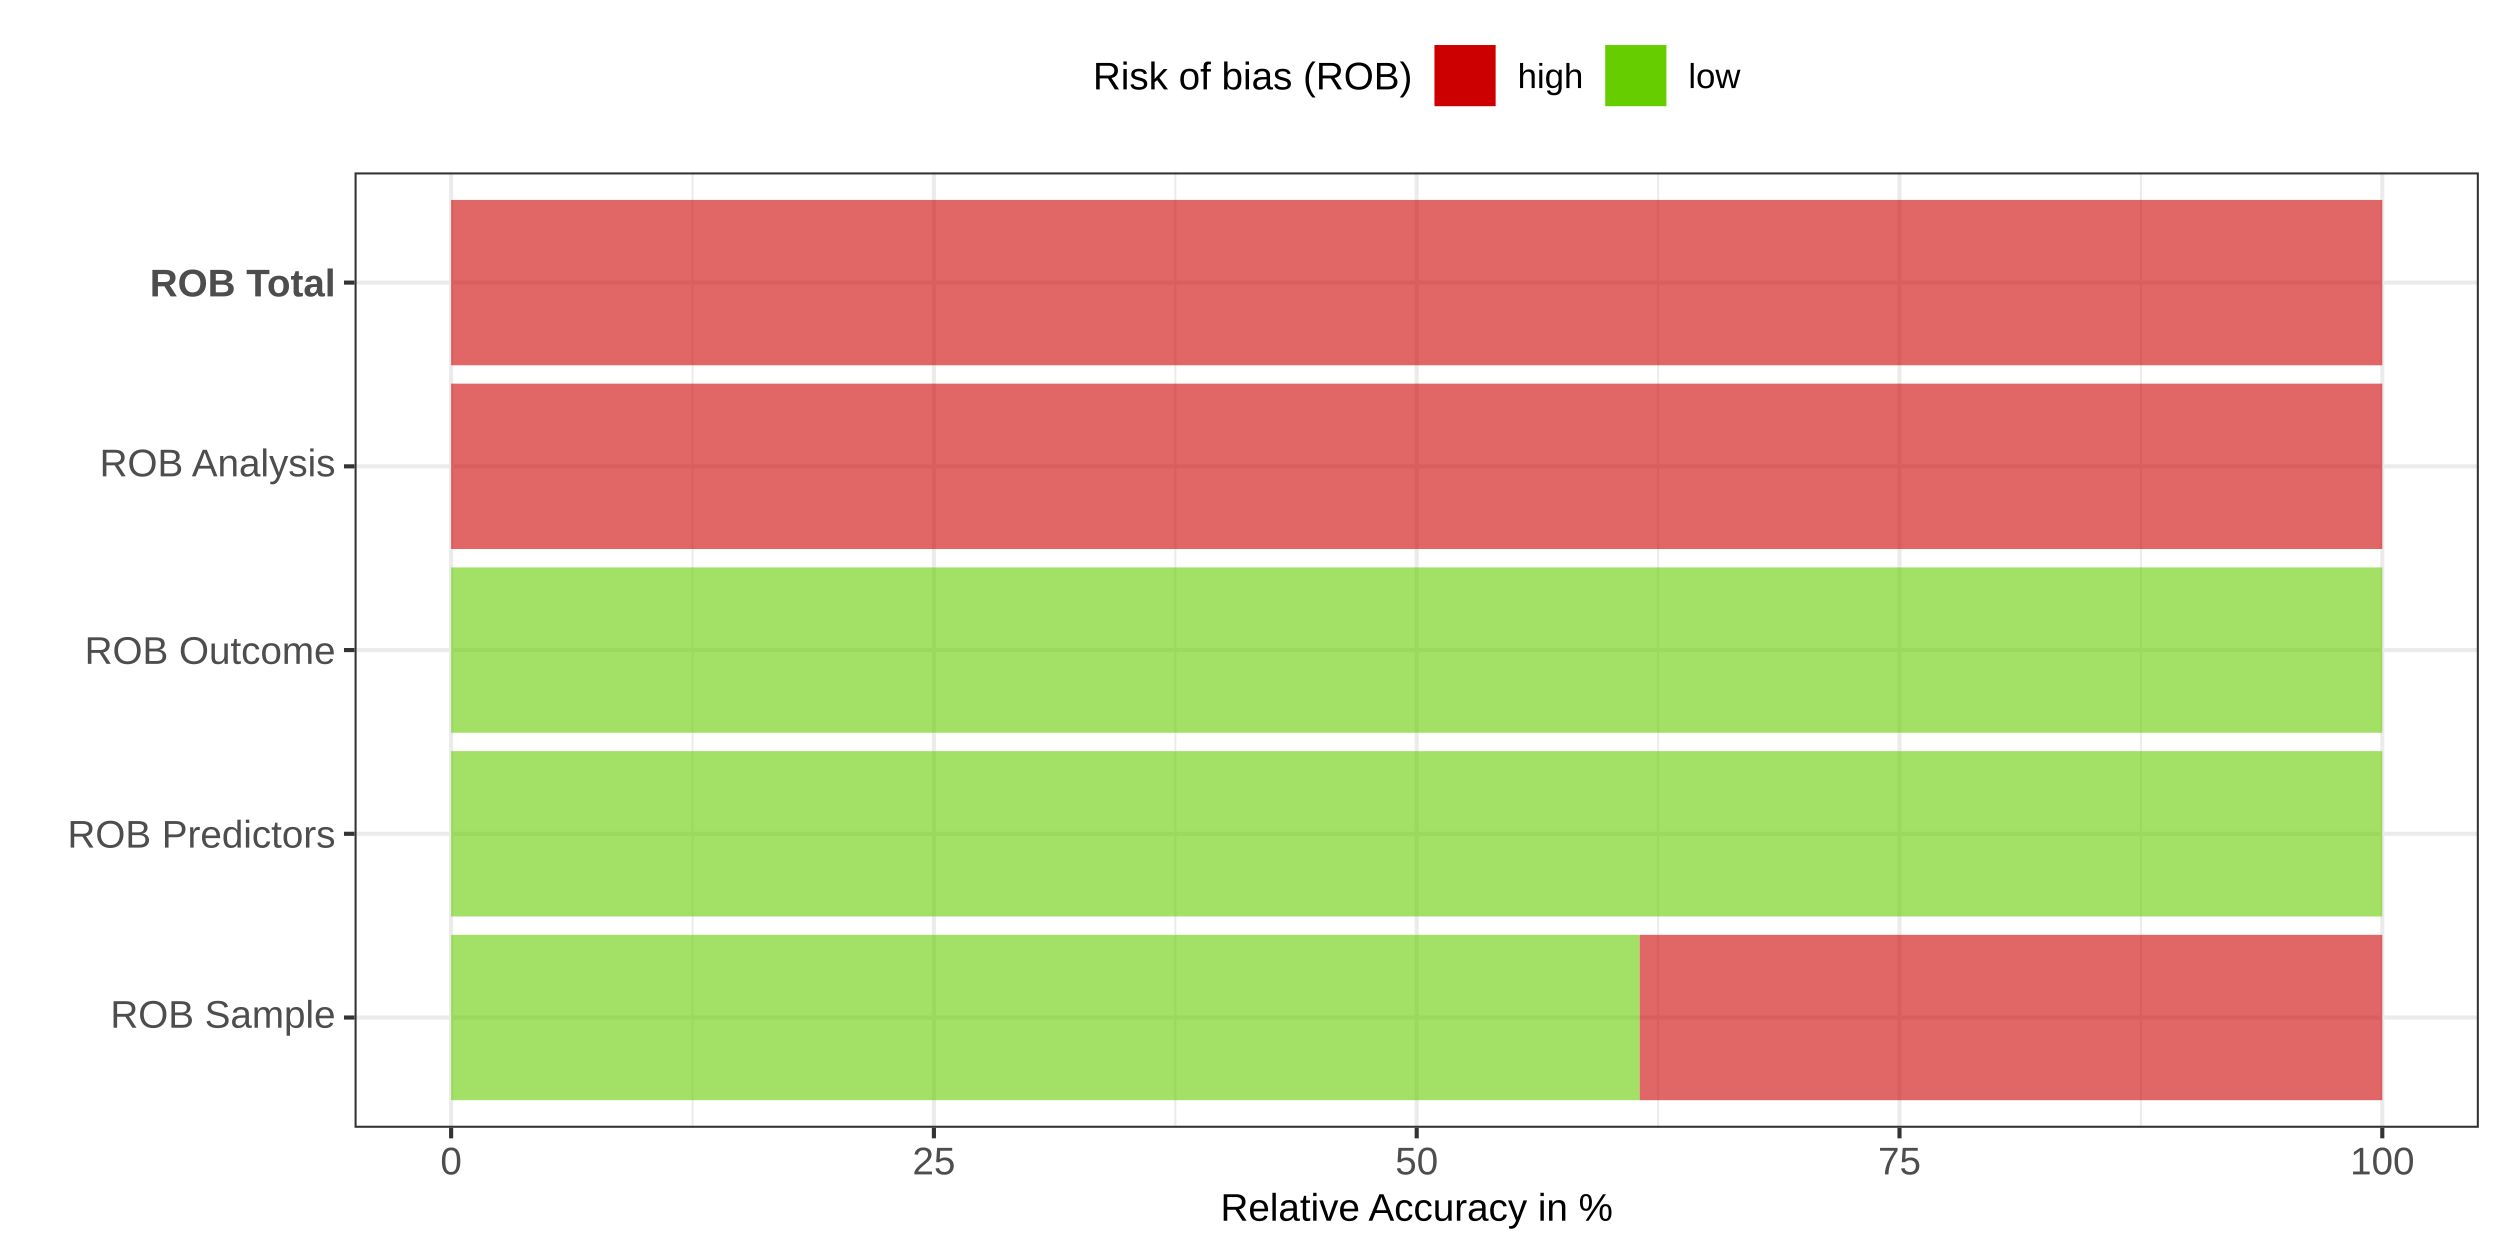
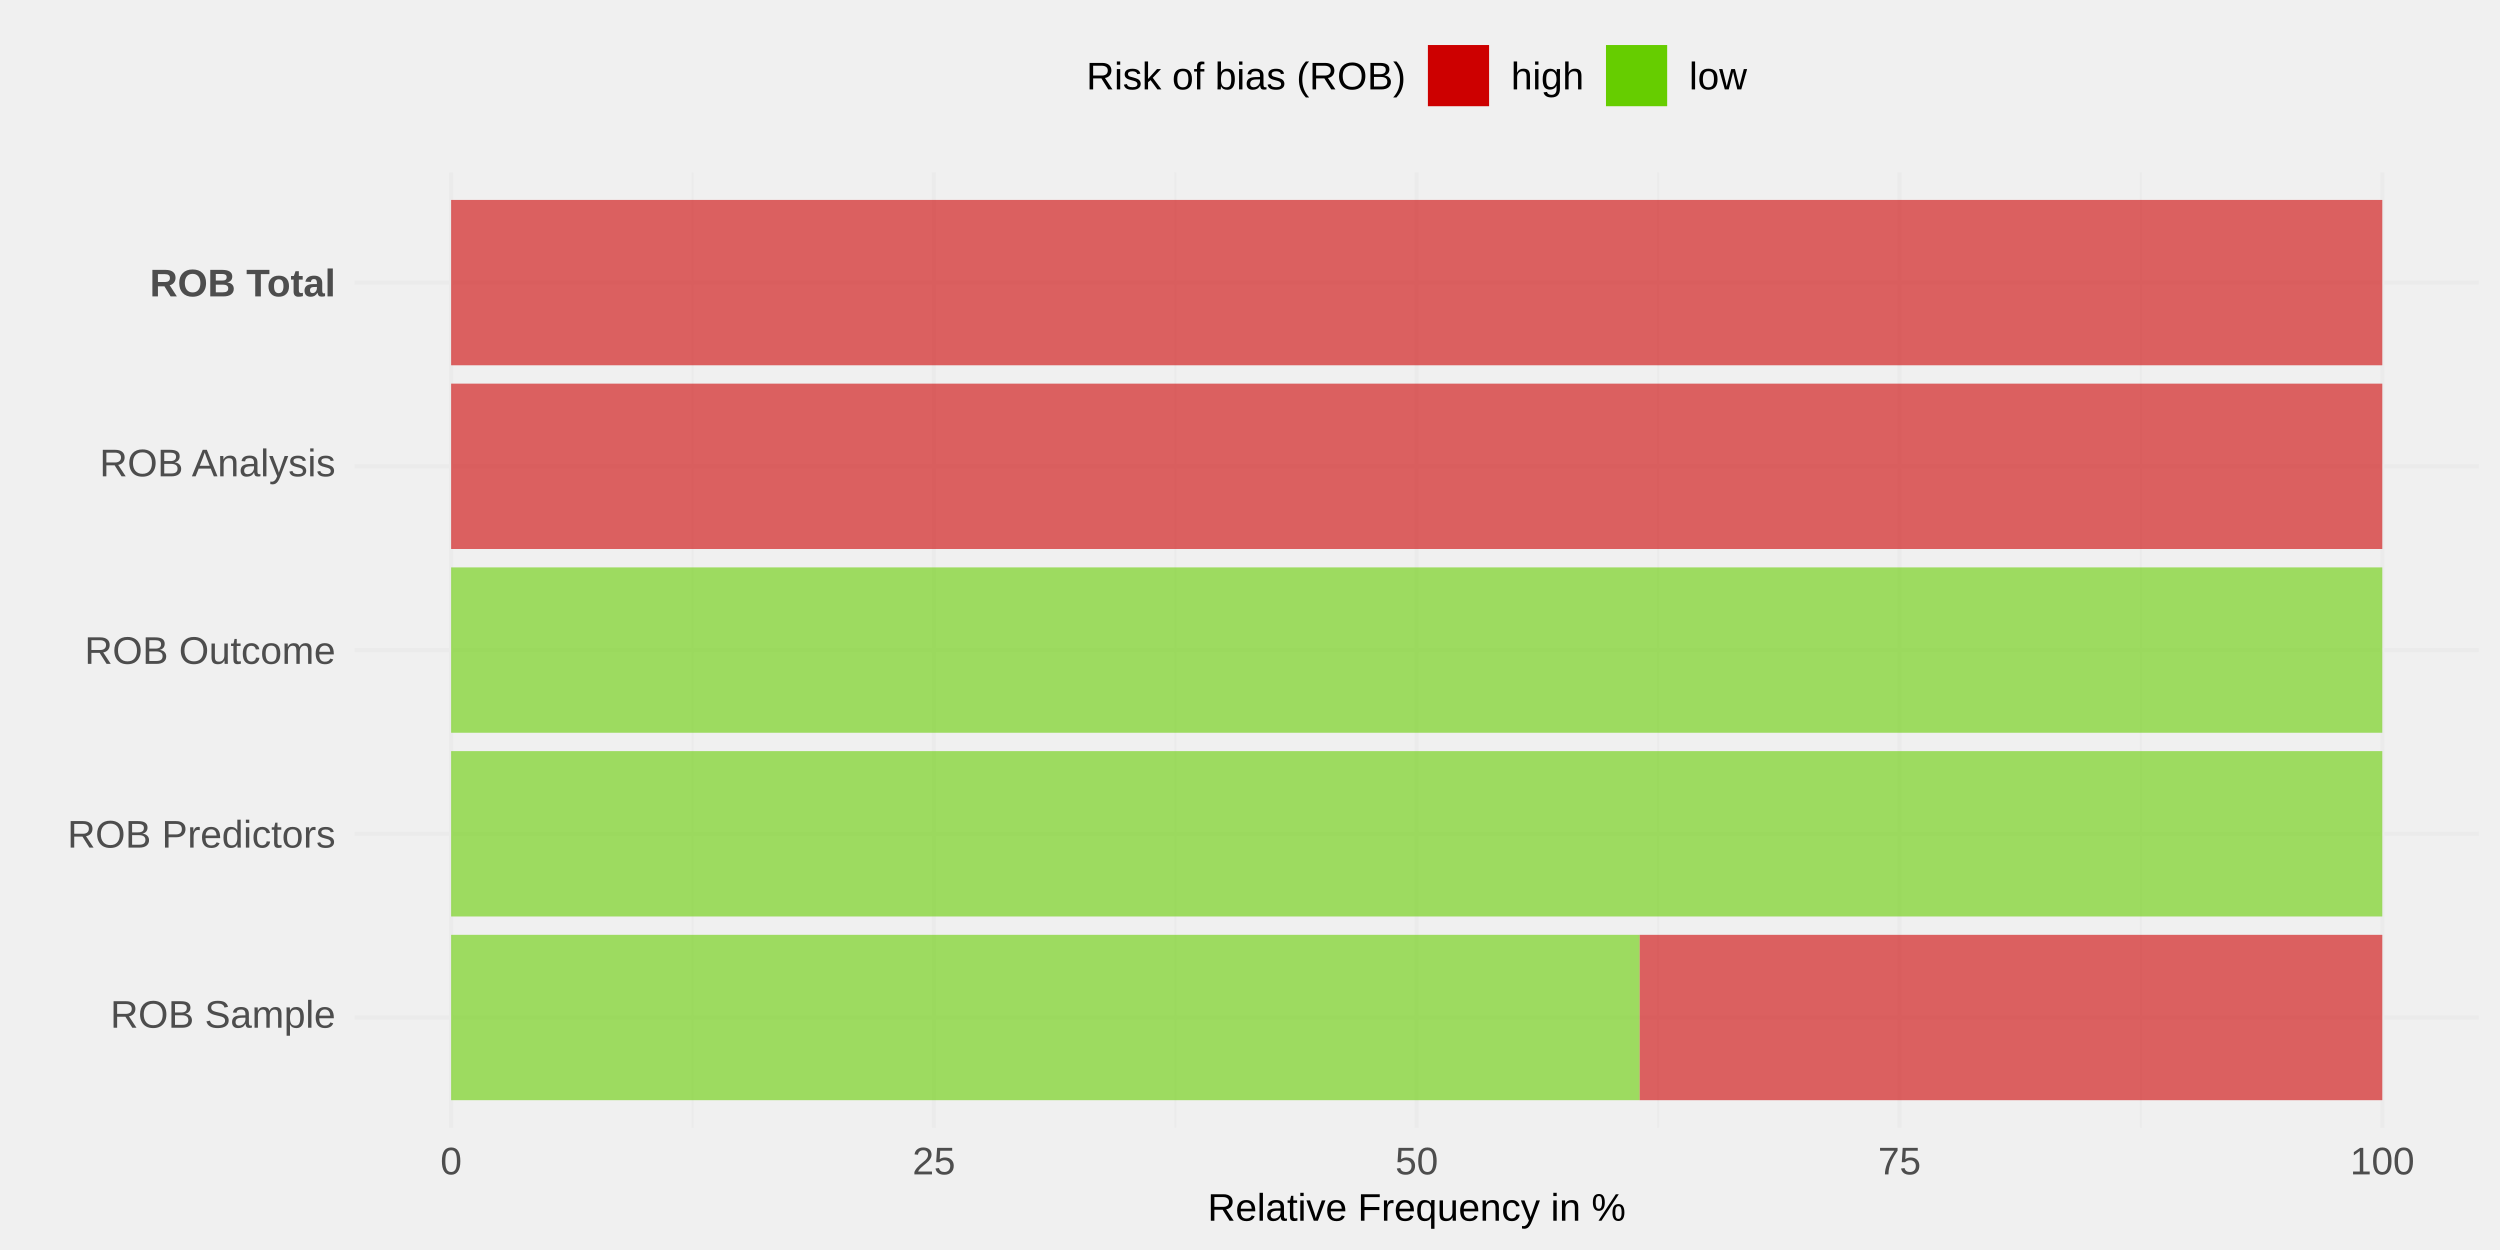
<svg xmlns="http://www.w3.org/2000/svg" class="svglite" width="648.00pt" height="324.00pt" viewBox="0 0 648.00 324.00">
  <defs>
    <style type="text/css">
    .svglite line, .svglite polyline, .svglite polygon, .svglite path, .svglite rect, .svglite circle {
      fill: none;
      stroke: #000000;
      stroke-linecap: round;
      stroke-linejoin: round;
      stroke-miterlimit: 10.00;
    }
    .svglite text {
      white-space: pre;
    }
  </style>
  </defs>
-   <rect width="100%" height="100%" style="stroke: none; fill: #FFFFFF;" />
+   <rect width="100%" height="100%" style="stroke: none; fill: none;" />
  <defs>
    <clipPath id="cpMC4wMHw2NDguMDB8MC4wMHwzMjQuMDA=">
      <rect x="0.00" y="0.00" width="648.00" height="324.00" />
    </clipPath>
  </defs>
  <g clip-path="url(#cpMC4wMHw2NDguMDB8MC4wMHwzMjQuMDA=)">
-     <rect x="0.00" y="0.00" width="648.00" height="324.00" style="stroke-width: 1.07; stroke: #FFFFFF; fill: #FFFFFF;" />
-   </g>
+ </g>
  <defs>
    <clipPath id="cpOTEuOTB8NjQyLjUyfDQ0LjY4fDI5Mi4zMg==">
      <rect x="91.90" y="44.68" width="550.62" height="247.64" />
    </clipPath>
  </defs>
  <g clip-path="url(#cpOTEuOTB8NjQyLjUyfDQ0LjY4fDI5Mi4zMg==)">
-     <rect x="91.90" y="44.68" width="550.62" height="247.64" style="stroke-width: 1.07; stroke: none; fill: #FFFFFF;" />
    <polyline points="179.50,292.32 179.50,44.68 " style="stroke-width: 0.53; stroke: #EBEBEB; stroke-linecap: butt;" />
    <polyline points="304.64,292.32 304.64,44.68 " style="stroke-width: 0.53; stroke: #EBEBEB; stroke-linecap: butt;" />
    <polyline points="429.78,292.32 429.78,44.68 " style="stroke-width: 0.53; stroke: #EBEBEB; stroke-linecap: butt;" />
    <polyline points="554.92,292.32 554.92,44.68 " style="stroke-width: 0.53; stroke: #EBEBEB; stroke-linecap: butt;" />
    <polyline points="91.90,263.74 642.52,263.74 " style="stroke-width: 1.07; stroke: #EBEBEB; stroke-linecap: butt;" />
    <polyline points="91.90,216.12 642.52,216.12 " style="stroke-width: 1.07; stroke: #EBEBEB; stroke-linecap: butt;" />
    <polyline points="91.90,168.50 642.52,168.50 " style="stroke-width: 1.07; stroke: #EBEBEB; stroke-linecap: butt;" />
    <polyline points="91.90,120.87 642.52,120.87 " style="stroke-width: 1.07; stroke: #EBEBEB; stroke-linecap: butt;" />
    <polyline points="91.90,73.25 642.52,73.25 " style="stroke-width: 1.07; stroke: #EBEBEB; stroke-linecap: butt;" />
    <polyline points="116.93,292.32 116.93,44.68 " style="stroke-width: 1.07; stroke: #EBEBEB; stroke-linecap: butt;" />
    <polyline points="242.07,292.32 242.07,44.68 " style="stroke-width: 1.07; stroke: #EBEBEB; stroke-linecap: butt;" />
    <polyline points="367.21,292.32 367.21,44.68 " style="stroke-width: 1.07; stroke: #EBEBEB; stroke-linecap: butt;" />
    <polyline points="492.35,292.32 492.35,44.68 " style="stroke-width: 1.07; stroke: #EBEBEB; stroke-linecap: butt;" />
    <polyline points="617.49,292.32 617.49,44.68 " style="stroke-width: 1.07; stroke: #EBEBEB; stroke-linecap: butt;" />
    <rect x="424.97" y="242.31" width="192.52" height="42.86" style="stroke-width: 1.07; stroke: none; stroke-linecap: butt; stroke-linejoin: miter; fill: #CD0000; fill-opacity: 0.60;" />
    <rect x="116.93" y="242.31" width="308.04" height="42.86" style="stroke-width: 1.07; stroke: none; stroke-linecap: butt; stroke-linejoin: miter; fill: #66CD00; fill-opacity: 0.60;" />
    <rect x="116.93" y="194.69" width="500.56" height="42.86" style="stroke-width: 1.07; stroke: none; stroke-linecap: butt; stroke-linejoin: miter; fill: #66CD00; fill-opacity: 0.60;" />
    <rect x="116.93" y="147.07" width="500.56" height="42.86" style="stroke-width: 1.07; stroke: none; stroke-linecap: butt; stroke-linejoin: miter; fill: #66CD00; fill-opacity: 0.60;" />
    <rect x="116.93" y="99.44" width="500.56" height="42.86" style="stroke-width: 1.07; stroke: none; stroke-linecap: butt; stroke-linejoin: miter; fill: #CD0000; fill-opacity: 0.60;" />
    <rect x="116.93" y="51.82" width="500.56" height="42.86" style="stroke-width: 1.07; stroke: none; stroke-linecap: butt; stroke-linejoin: miter; fill: #CD0000; fill-opacity: 0.60;" />
-     <rect x="91.90" y="44.68" width="550.62" height="247.64" style="stroke-width: 1.07; stroke: #333333;" />
  </g>
  <g clip-path="url(#cpMC4wMHw2NDguMDB8MC4wMHwzMjQuMDA=)">
    <text x="28.61" y="266.39" style="font-size: 10.00px;fill: #4D4D4D; font-family: &quot;Arial&quot;;" textLength="58.36px" lengthAdjust="spacingAndGlyphs">ROB Sample</text>
    <text x="17.49" y="219.70" style="font-size: 10.00px;fill: #4D4D4D; font-family: &quot;Arial&quot;;" textLength="69.49px" lengthAdjust="spacingAndGlyphs">ROB Predictors</text>
    <text x="21.94" y="172.08" style="font-size: 10.00px;fill: #4D4D4D; font-family: &quot;Arial&quot;;" textLength="65.03px" lengthAdjust="spacingAndGlyphs">ROB Outcome</text>
    <text x="25.82" y="123.47" style="font-size: 10.00px;fill: #4D4D4D; font-family: &quot;Arial&quot;;" textLength="61.15px" lengthAdjust="spacingAndGlyphs">ROB Analysis</text>
    <text x="38.83" y="76.83" style="font-size: 10.00px; font-weight: bold;fill: #4D4D4D; font-family: &quot;Arial&quot;;" textLength="48.15px" lengthAdjust="spacingAndGlyphs">ROB Total</text>
-     <polyline points="89.16,263.74 91.90,263.74 " style="stroke-width: 1.07; stroke: #333333; stroke-linecap: butt;" />
-     <polyline points="89.16,216.12 91.90,216.12 " style="stroke-width: 1.07; stroke: #333333; stroke-linecap: butt;" />
-     <polyline points="89.16,168.50 91.90,168.50 " style="stroke-width: 1.07; stroke: #333333; stroke-linecap: butt;" />
-     <polyline points="89.16,120.87 91.90,120.87 " style="stroke-width: 1.07; stroke: #333333; stroke-linecap: butt;" />
-     <polyline points="89.16,73.25 91.90,73.25 " style="stroke-width: 1.07; stroke: #333333; stroke-linecap: butt;" />
-     <polyline points="116.93,295.06 116.93,292.32 " style="stroke-width: 1.07; stroke: #333333; stroke-linecap: butt;" />
-     <polyline points="242.07,295.06 242.07,292.32 " style="stroke-width: 1.07; stroke: #333333; stroke-linecap: butt;" />
-     <polyline points="367.21,295.06 367.21,292.32 " style="stroke-width: 1.07; stroke: #333333; stroke-linecap: butt;" />
-     <polyline points="492.35,295.06 492.35,292.32 " style="stroke-width: 1.07; stroke: #333333; stroke-linecap: butt;" />
-     <polyline points="617.49,295.06 617.49,292.32 " style="stroke-width: 1.07; stroke: #333333; stroke-linecap: butt;" />
    <text x="116.93" y="304.41" text-anchor="middle" style="font-size: 10.00px;fill: #4D4D4D; font-family: &quot;Arial&quot;;" textLength="5.57px" lengthAdjust="spacingAndGlyphs">0</text>
    <text x="242.07" y="304.41" text-anchor="middle" style="font-size: 10.00px;fill: #4D4D4D; font-family: &quot;Arial&quot;;" textLength="11.13px" lengthAdjust="spacingAndGlyphs">25</text>
    <text x="367.21" y="304.41" text-anchor="middle" style="font-size: 10.00px;fill: #4D4D4D; font-family: &quot;Arial&quot;;" textLength="11.13px" lengthAdjust="spacingAndGlyphs">50</text>
    <text x="492.35" y="304.41" text-anchor="middle" style="font-size: 10.00px;fill: #4D4D4D; font-family: &quot;Arial&quot;;" textLength="11.13px" lengthAdjust="spacingAndGlyphs">75</text>
    <text x="617.49" y="304.41" text-anchor="middle" style="font-size: 10.00px;fill: #4D4D4D; font-family: &quot;Arial&quot;;" textLength="16.70px" lengthAdjust="spacingAndGlyphs">100</text>
-     <text x="367.21" y="316.42" text-anchor="middle" style="font-size: 10.00px; font-family: &quot;Arial&quot;;" textLength="101.76px" lengthAdjust="spacingAndGlyphs">Relative Accuracy in %</text>
-     <rect x="277.82" y="5.48" width="178.79" height="28.24" style="stroke-width: 1.07; stroke: none; fill: #FFFFFF;" />
-     <text x="283.29" y="23.18" style="font-size: 10.00px; font-family: &quot;Arial&quot;;" textLength="82.83px" lengthAdjust="spacingAndGlyphs">Risk of bias (ROB)</text>
-     <rect x="371.11" y="10.96" width="17.28" height="17.28" style="stroke-width: 1.07; stroke: none; fill: #FFFFFF;" />
-     <rect x="371.81" y="11.67" width="15.86" height="15.86" style="stroke-width: 1.07; stroke: none; stroke-linecap: butt; stroke-linejoin: miter; fill: #CD0000;" />
-     <rect x="415.36" y="10.96" width="17.28" height="17.28" style="stroke-width: 1.07; stroke: none; fill: #FFFFFF;" />
-     <rect x="416.07" y="11.67" width="15.86" height="15.86" style="stroke-width: 1.07; stroke: none; stroke-linecap: butt; stroke-linejoin: miter; fill: #66CD00;" />
-     <text x="393.37" y="22.82" style="font-size: 9.00px; font-family: &quot;Arial&quot;;" textLength="17.01px" lengthAdjust="spacingAndGlyphs">high</text>
-     <text x="437.62" y="22.82" style="font-size: 9.00px; font-family: &quot;Arial&quot;;" textLength="13.51px" lengthAdjust="spacingAndGlyphs">low</text>
+     <text x="367.21" y="316.42" text-anchor="middle" style="font-size: 10.00px; font-family: &quot;Arial&quot;;" textLength="108.45px" lengthAdjust="spacingAndGlyphs">Relative Frequency in %</text>
+     <text x="281.59" y="23.18" style="font-size: 10.00px; font-family: &quot;Arial&quot;;" textLength="82.83px" lengthAdjust="spacingAndGlyphs">Risk of bias (ROB)</text>
+     <rect x="370.11" y="11.67" width="15.86" height="15.86" style="stroke-width: 1.07; stroke: none; stroke-linecap: butt; stroke-linejoin: miter; fill: #CD0000;" />
+     <rect x="416.27" y="11.67" width="15.86" height="15.86" style="stroke-width: 1.07; stroke: none; stroke-linecap: butt; stroke-linejoin: miter; fill: #66CD00;" />
+     <text x="391.66" y="23.18" style="font-size: 10.00px; font-family: &quot;Arial&quot;;" textLength="18.92px" lengthAdjust="spacingAndGlyphs">high</text>
+     <text x="437.82" y="23.18" style="font-size: 10.00px; font-family: &quot;Arial&quot;;" textLength="15.01px" lengthAdjust="spacingAndGlyphs">low</text>
  </g>
</svg>
